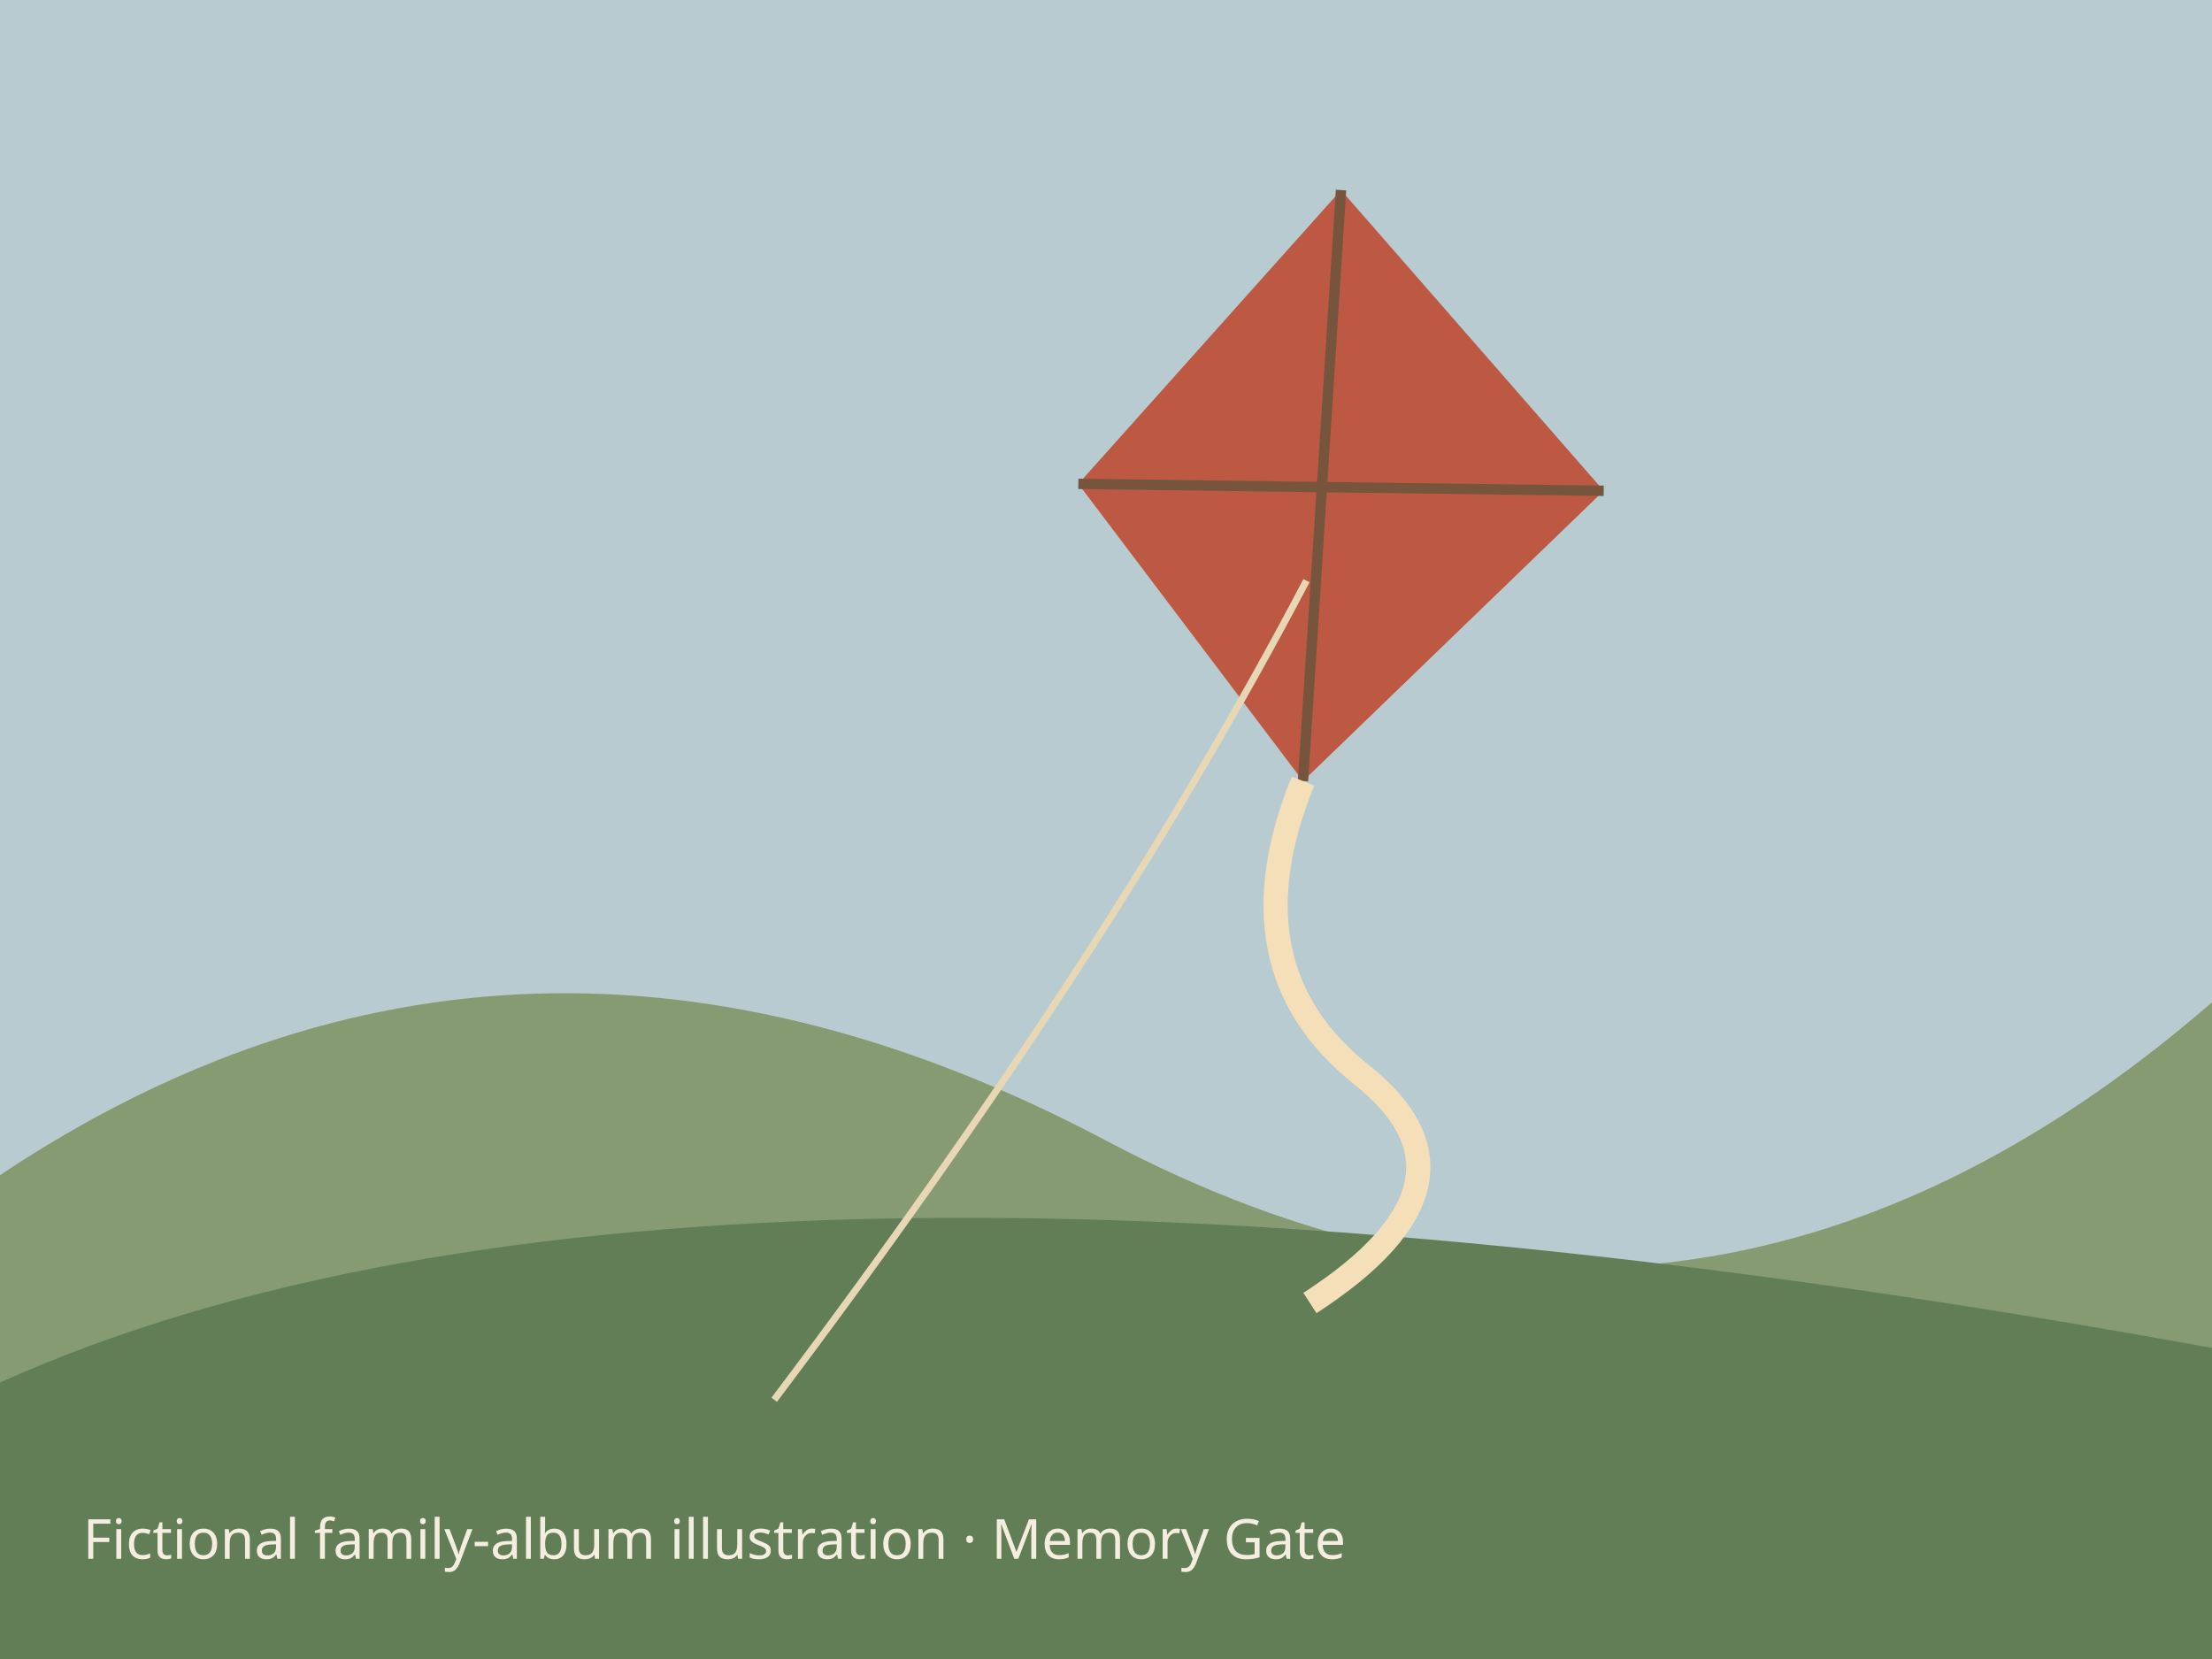
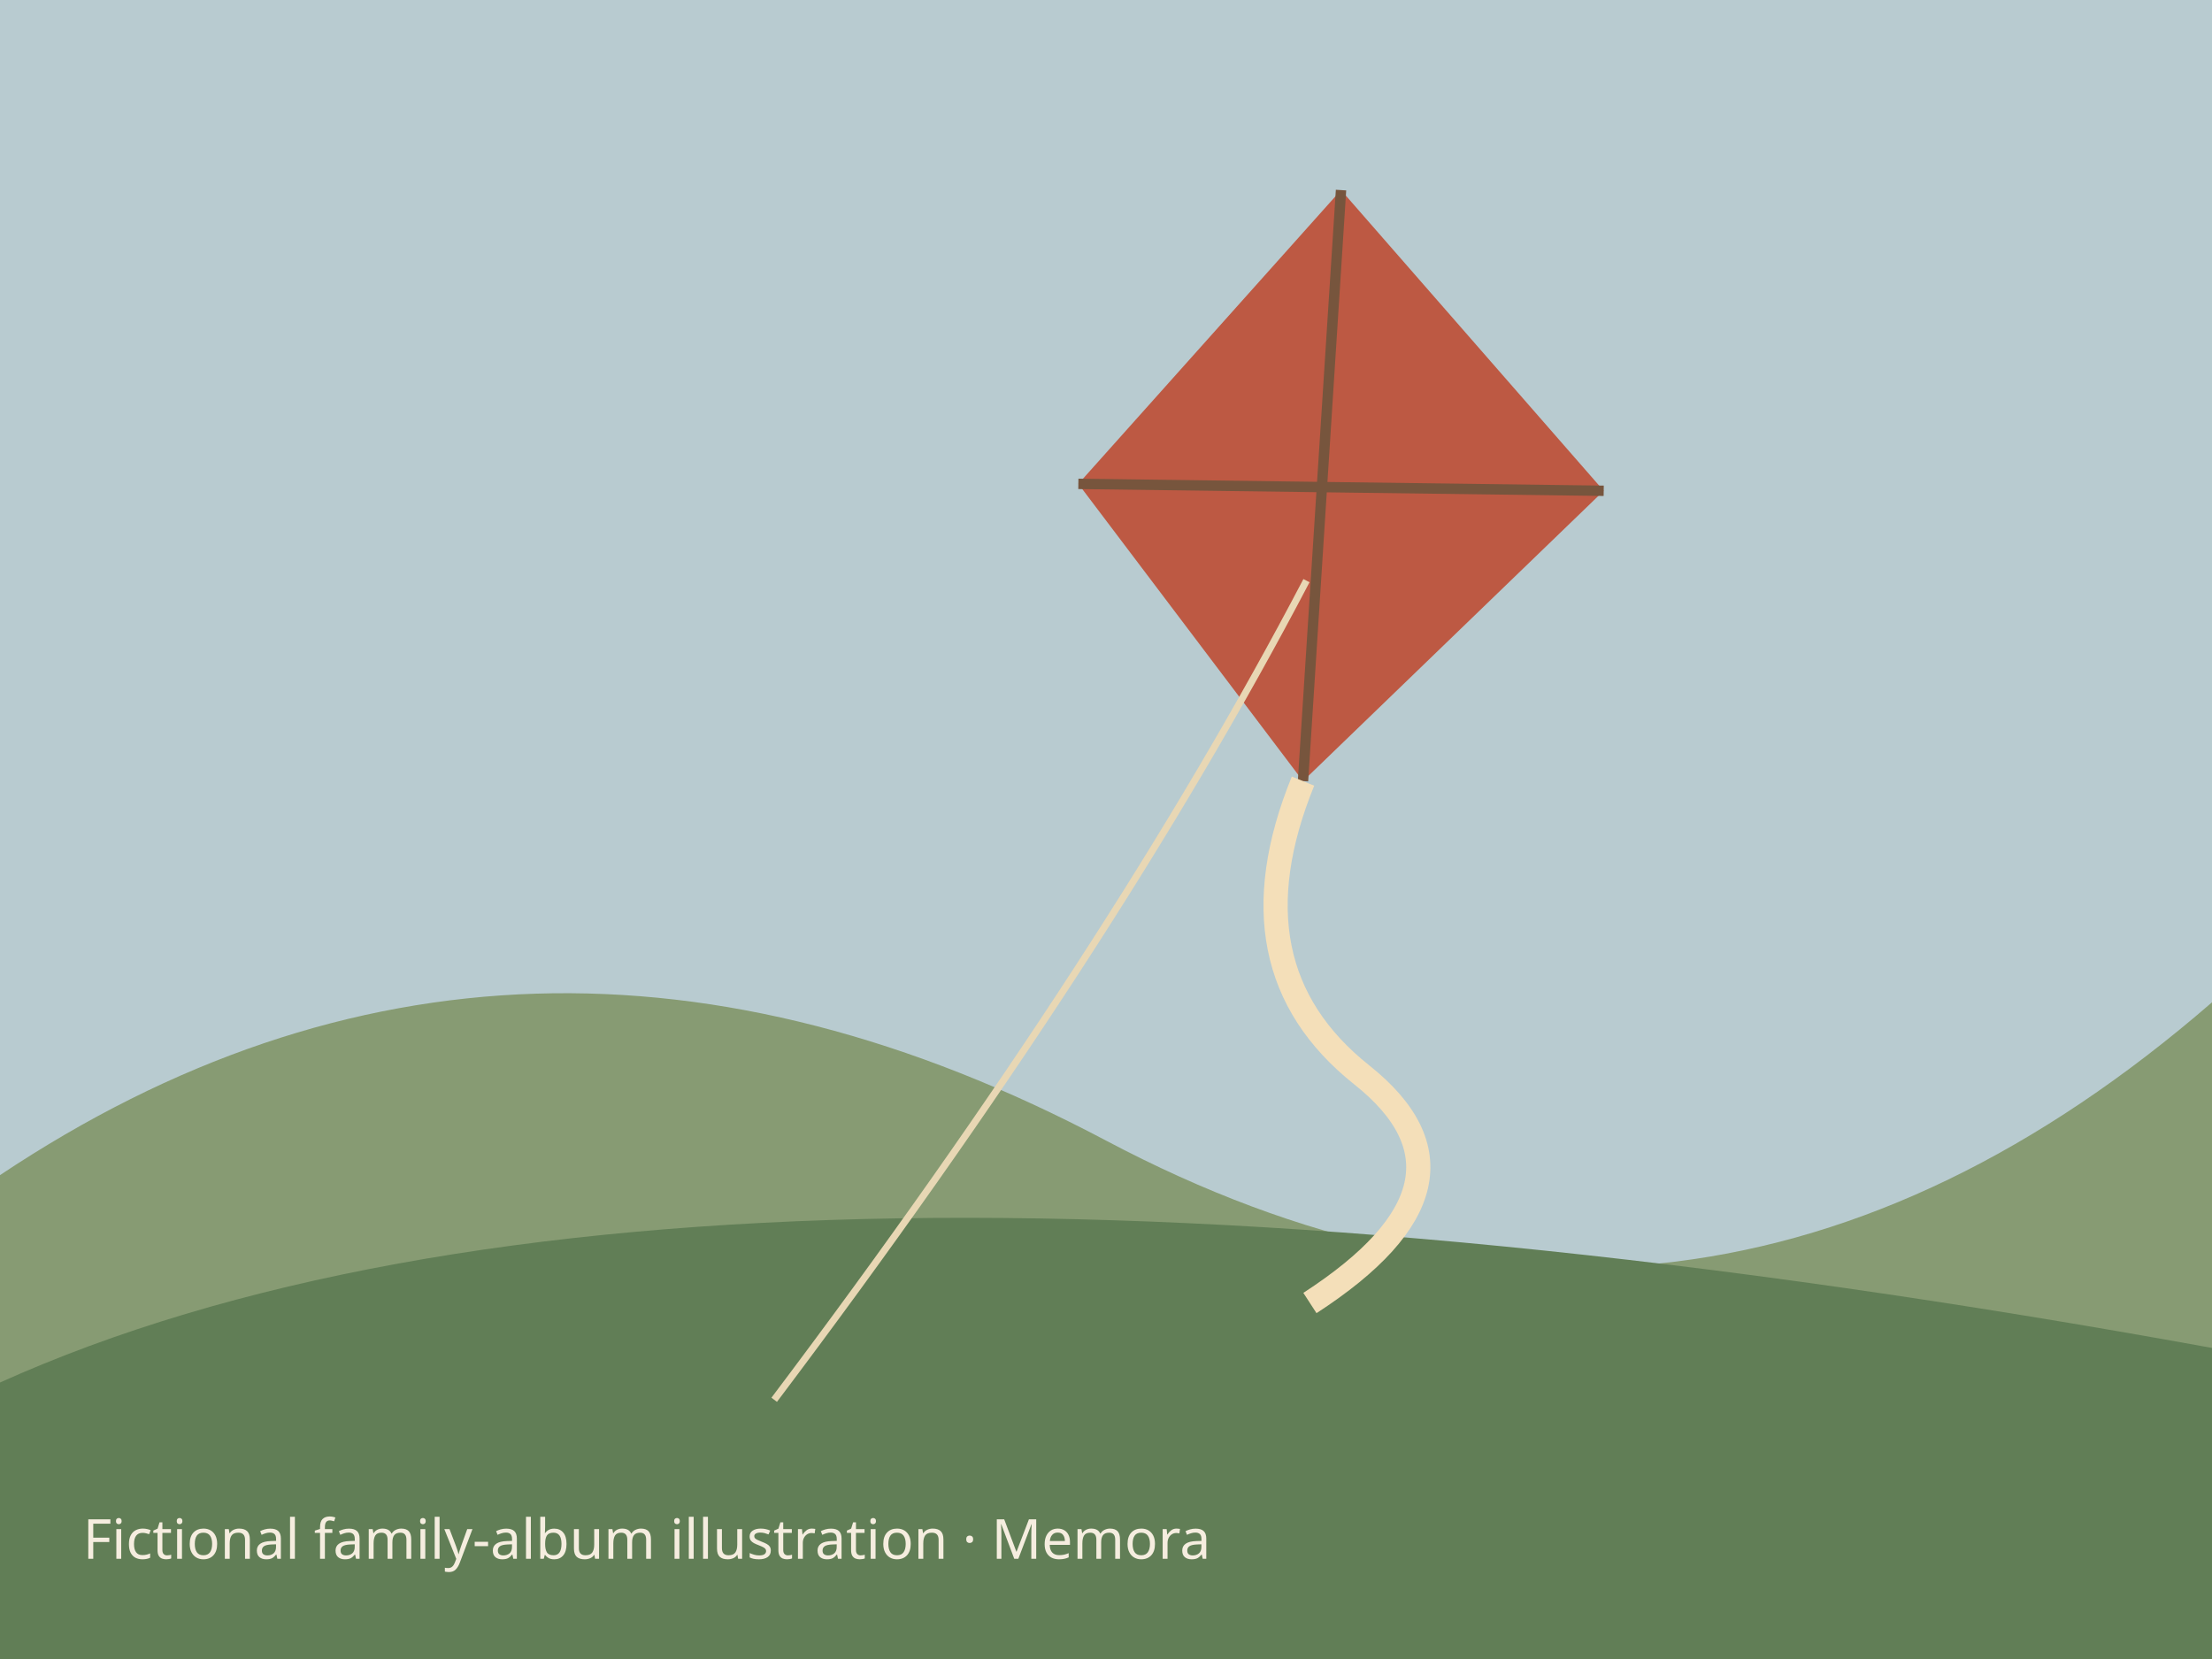
<svg xmlns="http://www.w3.org/2000/svg" viewBox="0 0 640 480">
  <rect width="640" height="480" fill="#b8cbd0" />
  <path d="M0 340Q150 240 320 330T640 290V480H0" fill="#879b73" />
  <path d="M0 400Q200 310 640 390V480H0" fill="#617e56" />
  <path d="M388 55L464 142 377 226 312 140Z" fill="#bd5943" />
  <path d="M388 55L377 226M312 140L464 142" stroke="#77553d" fill="none" stroke-width="3" />
  <path d="M377 226Q355 280 394 311T379 377" stroke="#f4dfb9" fill="none" stroke-width="7" />
  <path d="M378 168Q322 275 224 405" stroke="#e8d7b4" fill="none" stroke-width="2" />
-   <text x="24" y="451" font-family="sans-serif" font-size="16" fill="#f5eddf">Fictional family-album illustration · Memory Gate</text>
+   <text x="24" y="451" font-family="sans-serif" font-size="16" fill="#f5eddf">Fictional family-album illustration · Memora</text>
</svg>
